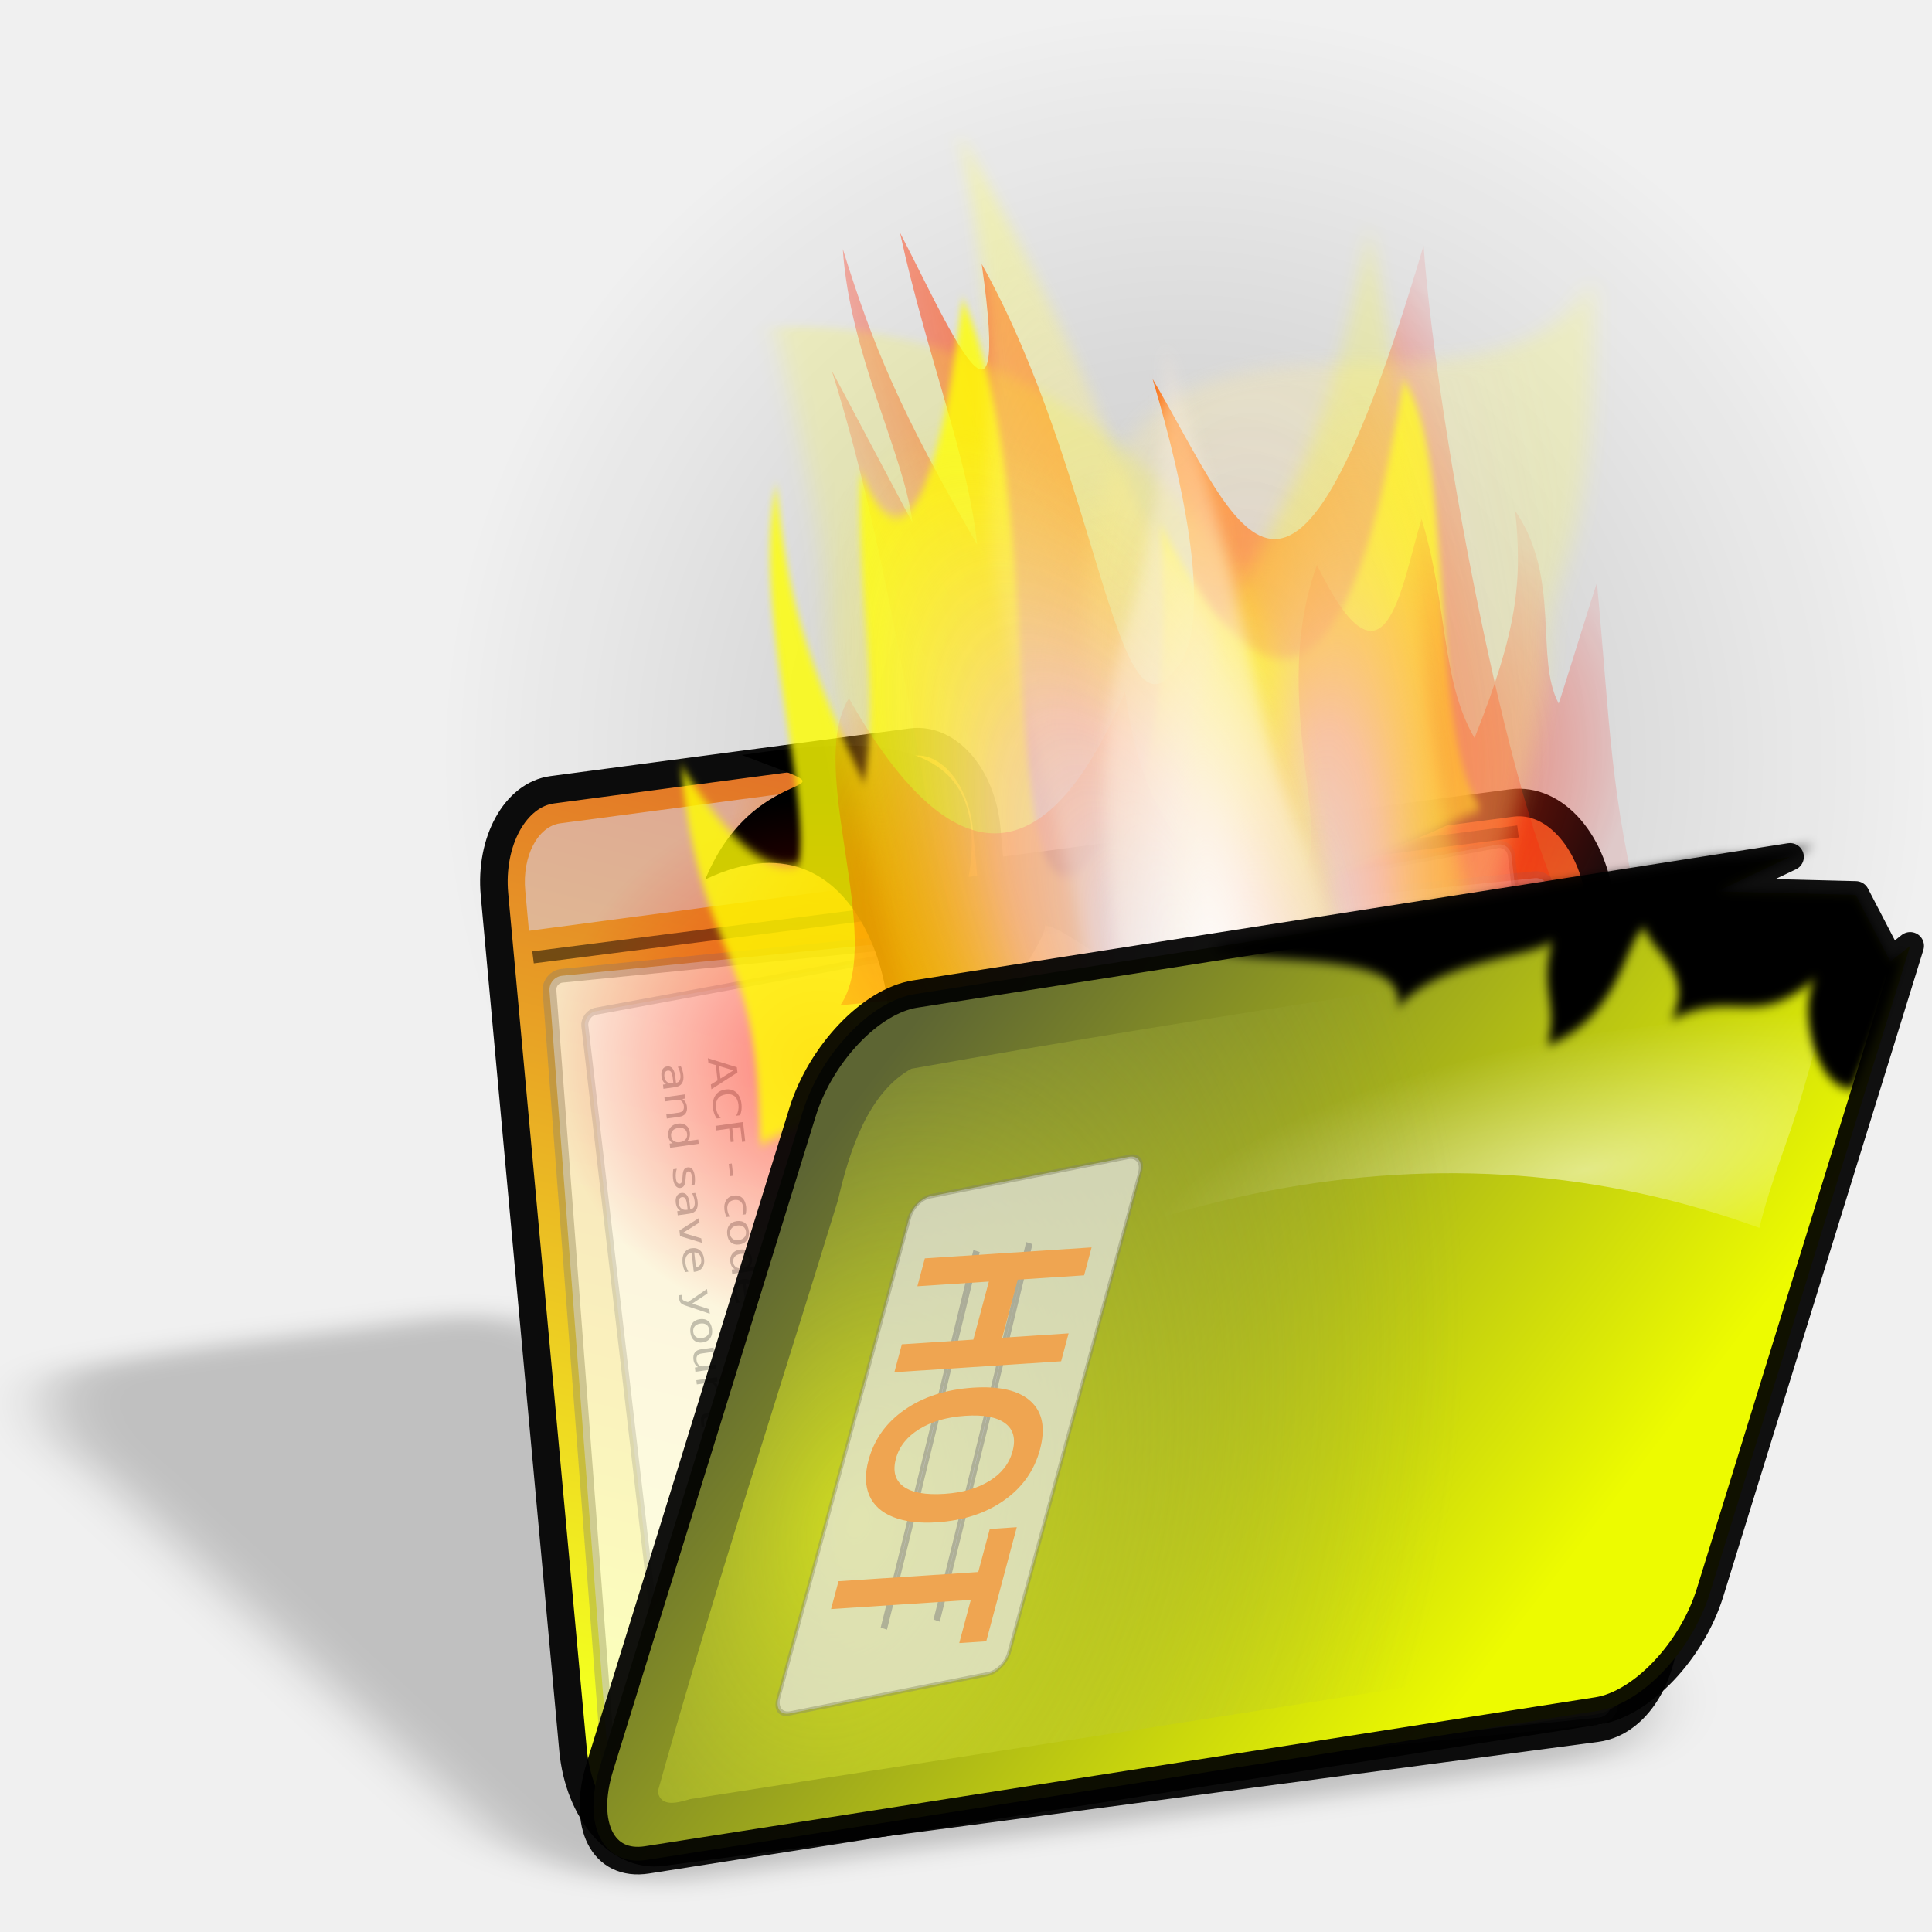
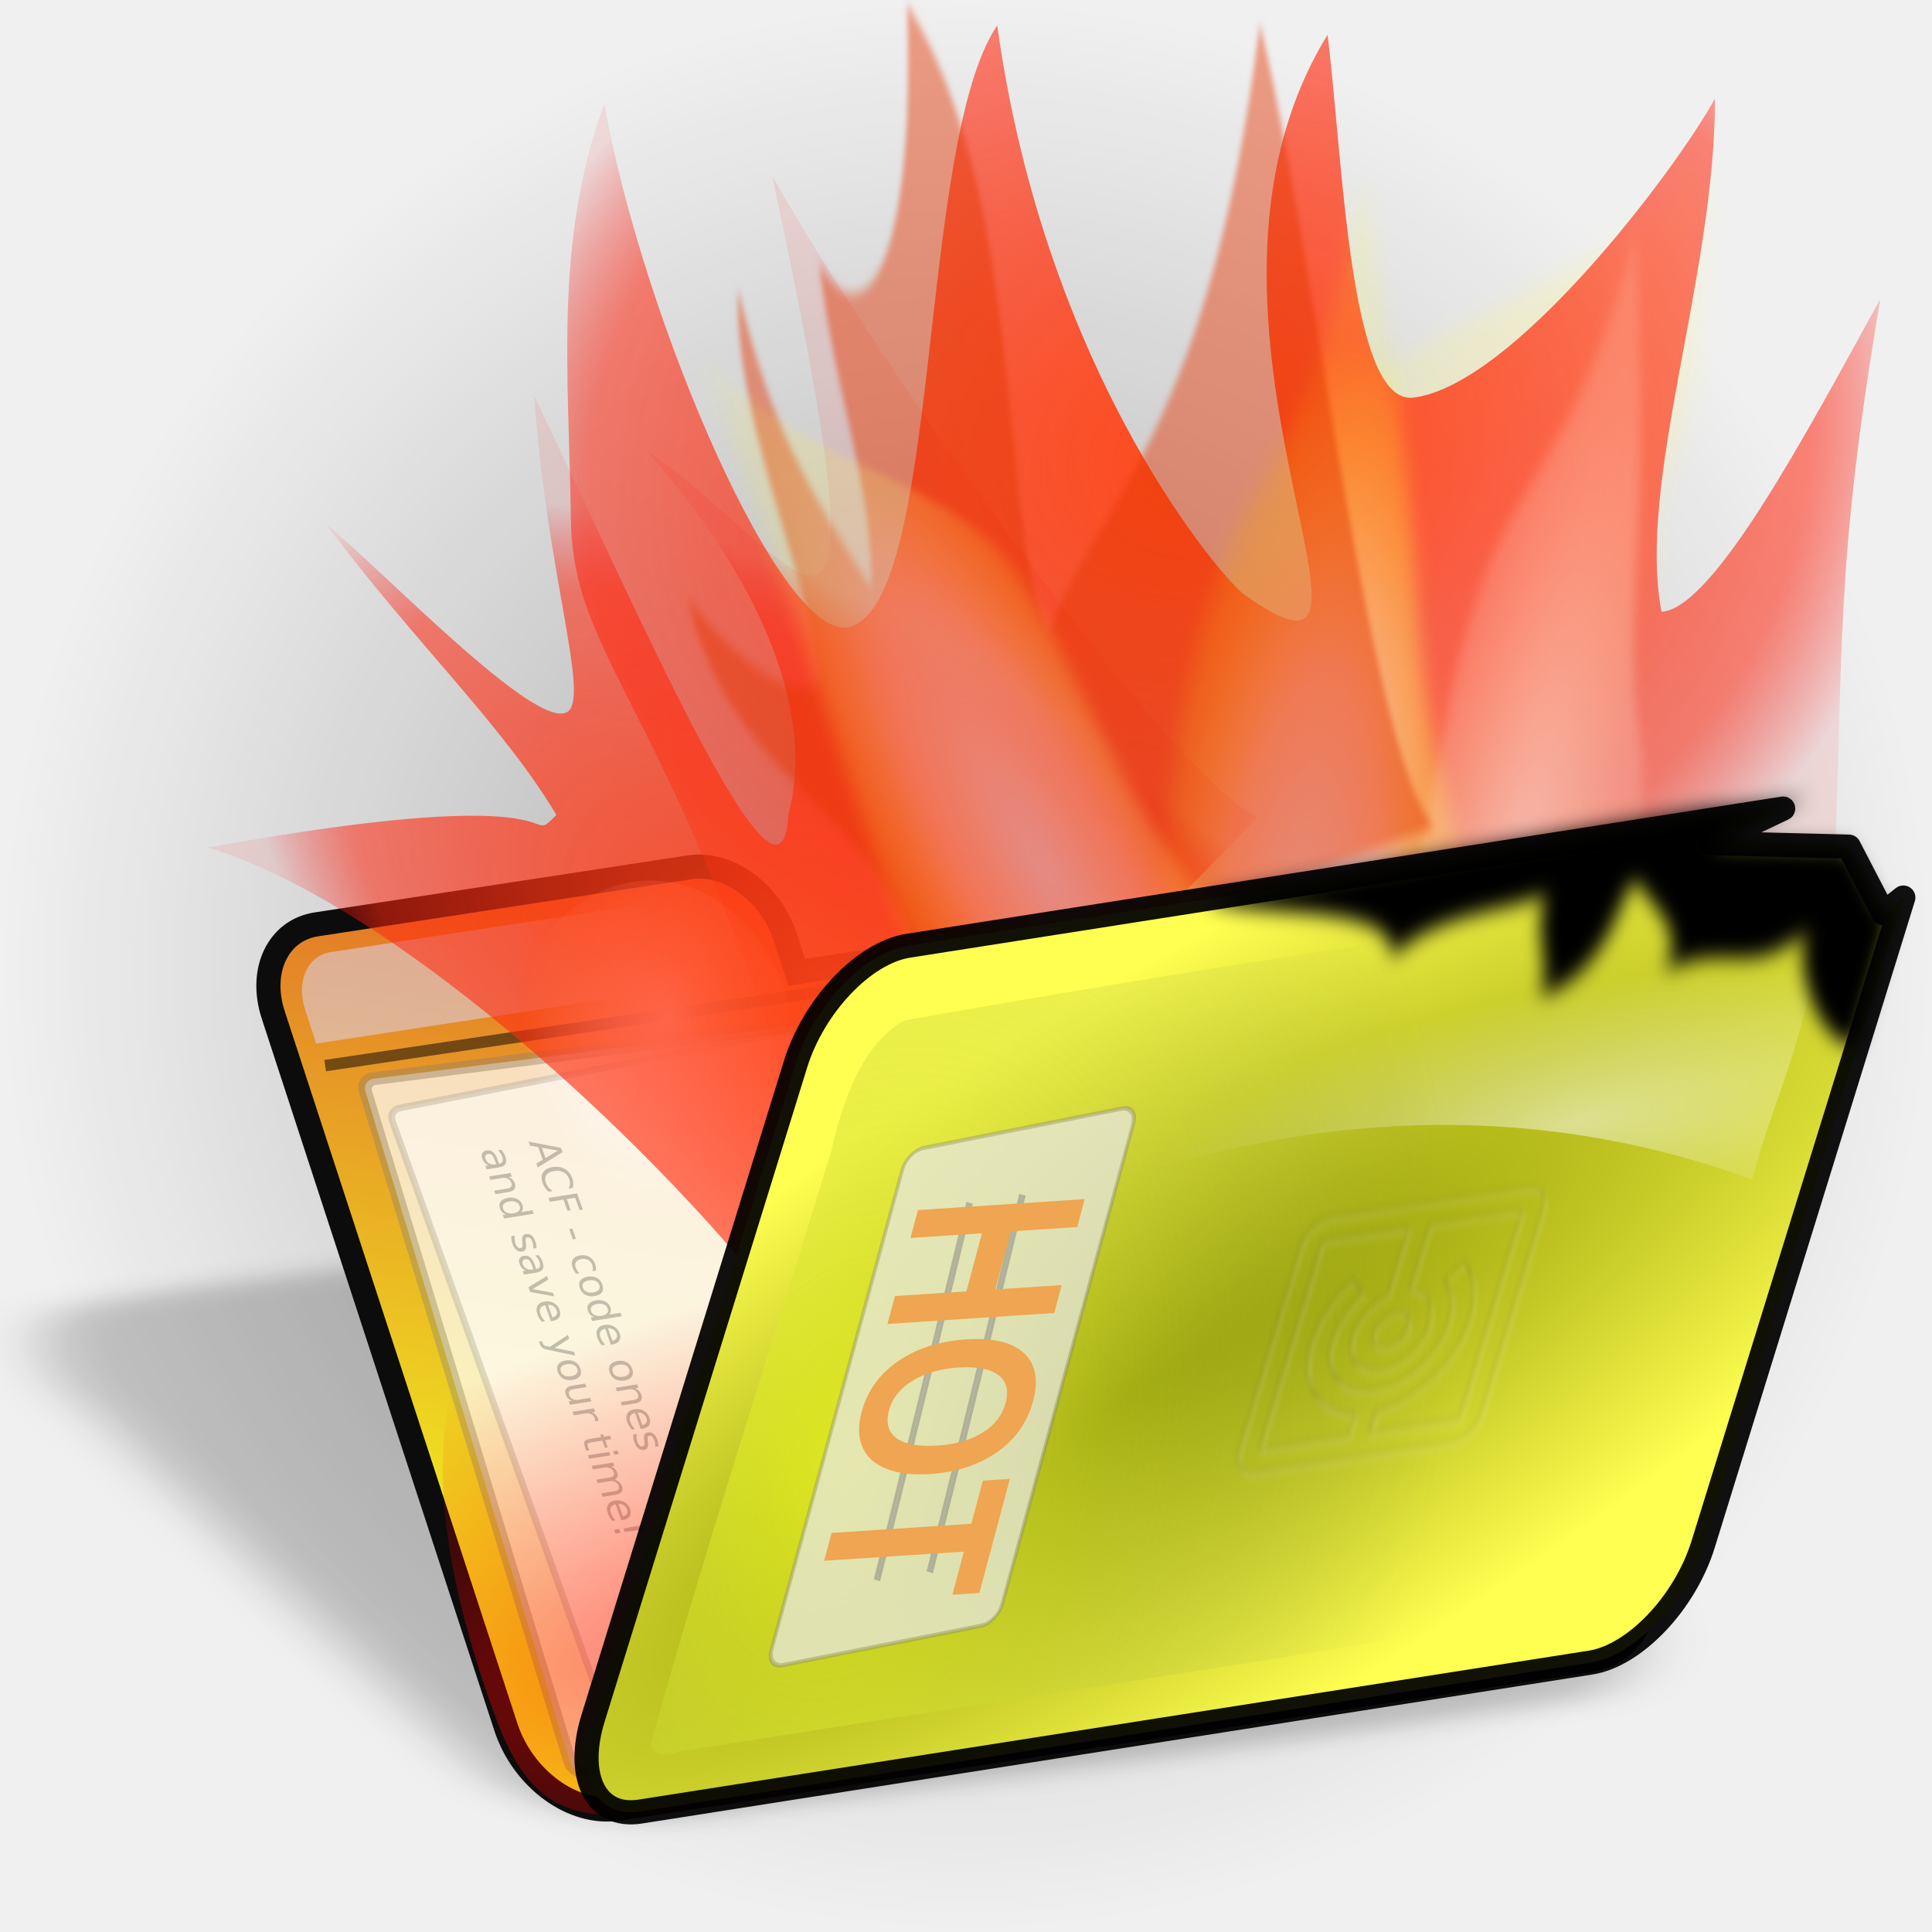
- <svg xmlns="http://www.w3.org/2000/svg" xmlns:xlink="http://www.w3.org/1999/xlink" version="1.1" id="svg2" height="800" width="800">
+ <svg xmlns="http://www.w3.org/2000/svg" xmlns:xlink="http://www.w3.org/1999/xlink" width="800" height="800" id="svg2" version="1.1">
  <defs id="defs4">
+     <linearGradient id="linearGradient4261">
+       <stop style="stop-color:#ffffff;stop-opacity:1;" offset="0" id="stop4263" />
+       <stop style="stop-color:#ffffff;stop-opacity:0;" offset="1" id="stop4265" />
+     </linearGradient>
    <linearGradient id="linearGradient4610">
      <stop style="stop-color:#ff0000;stop-opacity:1;" offset="0" id="stop4612" />
      <stop style="stop-color:#ff0000;stop-opacity:0;" offset="1" id="stop4614" />
    </linearGradient>
    <linearGradient id="linearGradient4564">
      <stop style="stop-color:#000000;stop-opacity:1;" offset="0" id="stop4566" />
      <stop style="stop-color:#000000;stop-opacity:0;" offset="1" id="stop4568" />
    </linearGradient>
    <linearGradient id="linearGradient4483">
      <stop id="stop4485" offset="0" style="stop-color:#ffffff;stop-opacity:1;" />
      <stop id="stop4487" offset="1" style="stop-color:#ffffff;stop-opacity:1" />
    </linearGradient>
    <linearGradient id="linearGradient4419">
      <stop id="stop4421" offset="0" style="stop-color:#f3ff1f;stop-opacity:1;" />
      <stop id="stop4423" offset="1" style="stop-color:#94a151;stop-opacity:0" />
    </linearGradient>
    <linearGradient id="linearGradient4306">
-       <stop style="stop-color:#ff7900;stop-opacity:1;" offset="0" id="stop4308" />
+       <stop style="stop-color:#ff4b1b;stop-opacity:1;" offset="0" id="stop4308" />
+       <stop id="stop3737" offset="0.843" style="stop-color:#ff250d;stop-opacity:0.541;" />
      <stop style="stop-color:#ff0000;stop-opacity:0.088;" offset="1" id="stop4310" />
    </linearGradient>
    <linearGradient id="linearGradient4268">
      <stop id="stop4270" offset="0" style="stop-color:#f3ff1f;stop-opacity:1;" />
      <stop id="stop4272" offset="1" style="stop-color:#dc3e2b;stop-opacity:1;" />
    </linearGradient>
    <linearGradient id="linearGradient4260">
      <stop id="stop4262" offset="0" style="stop-color:#ffffff;stop-opacity:1;" />
      <stop style="stop-color:#fff5e4;stop-opacity:0.395;" offset="0.5" id="stop4264" />
      <stop id="stop4266" offset="1" style="stop-color:#ffd2b7;stop-opacity:0;" />
    </linearGradient>
    <linearGradient id="linearGradient3852">
      <stop id="stop3854" offset="0" style="stop-color:#daddf7;stop-opacity:1;" />
      <stop style="stop-color:#fbdfd2;stop-opacity:0.518;" offset="0.375" id="stop3856" />
-       <stop id="stop3858" offset="1" style="stop-color:#ffff5e;stop-opacity:0.333;" />
+       <stop id="stop3858" offset="1" style="stop-color:#ffff5e;stop-opacity:0.123;" />
    </linearGradient>
    <linearGradient id="linearGradient3794">
      <stop style="stop-color:#daddf7;stop-opacity:1;" offset="0" id="stop3796" />
      <stop id="stop3802" offset="0.5" style="stop-color:#f8cbb6;stop-opacity:0.78;" />
-       <stop style="stop-color:#ffff0d;stop-opacity:0.211" offset="1" id="stop3798" />
+       <stop style="stop-color:#ffff0d;stop-opacity:0.123;" offset="1" id="stop3798" />
    </linearGradient>
    <linearGradient id="linearGradient3764">
      <stop style="stop-color:#ffffff;stop-opacity:1;" offset="0" id="stop3766" />
      <stop style="stop-color:#ffffff;stop-opacity:0.895;" offset="1" id="stop3768" />
    </linearGradient>
    <linearGradient id="linearGradient3725">
      <stop style="stop-color:#ffffff;stop-opacity:0" offset="0" id="stop3727" />
      <stop style="stop-color:#dadaff;stop-opacity:1;" offset="1" id="stop3729" />
    </linearGradient>
    <linearGradient id="linearGradient3698">
-       <stop style="stop-color:#edfb00;stop-opacity:1;" offset="0" id="stop3700" />
-       <stop style="stop-color:#5d6533;stop-opacity:1;" offset="1" id="stop3702" />
+       <stop style="stop-color:#909800;stop-opacity:1;" offset="0" id="stop3700" />
+       <stop style="stop-color:#ffff51;stop-opacity:1;" offset="1" id="stop3702" />
    </linearGradient>
-     <linearGradient xlink:href="#linearGradient4268" id="linearGradient3706" x1="255.728" y1="285.922" x2="353.567" y2="-69.078" gradientUnits="userSpaceOnUse" gradientTransform="matrix(1.034117,-0.1372495,0.1368132,1.489935,-65.12208,232.2043)" />
-     <linearGradient xlink:href="#linearGradient3725" id="linearGradient3731" x1="321.642" y1="49.381" x2="276.062" y2="29" gradientUnits="userSpaceOnUse" gradientTransform="matrix(1.034117,-0.1372495,0.1440688,1.56895,-66.2666,227.8824)" />
+     <linearGradient xlink:href="#linearGradient4268" id="linearGradient3706" x1="255.728" y1="285.922" x2="353.567" y2="-69.078" gradientUnits="userSpaceOnUse" gradientTransform="matrix(1.075114,-0.1643852,0.4053173,1.240813,-176.0063,297.9742)" />
+     <linearGradient xlink:href="#linearGradient3725" id="linearGradient3731" x1="321.642" y1="49.381" x2="276.062" y2="29" gradientUnits="userSpaceOnUse" gradientTransform="matrix(1.075114,-0.1643852,0.4268124,1.306616,-177.9766,294.4107)" />
    <radialGradient xlink:href="#linearGradient3764" id="radialGradient3770" cx="336.405" cy="230.033" fx="336.405" fy="230.033" r="32.286" gradientTransform="matrix(1,0,0,1.663717,0,-142.1336)" gradientUnits="userSpaceOnUse" />
    <filter id="filter3840" color-interpolation-filters="sRGB">
      <feGaussianBlur stdDeviation="4.536" id="feGaussianBlur3842" />
    </filter>
    <filter id="filter3844" color-interpolation-filters="sRGB">
      <feGaussianBlur stdDeviation="4.433" id="feGaussianBlur3846" />
    </filter>
    <filter id="filter3848" color-interpolation-filters="sRGB">
      <feGaussianBlur stdDeviation="4.233" id="feGaussianBlur3850" />
    </filter>
    <linearGradient xlink:href="#linearGradient3698-0" id="linearGradient3704-4" x1="498.317" y1="125.21" x2="459.54" y2="313.781" gradientUnits="userSpaceOnUse" />
    <linearGradient id="linearGradient3698-0">
      <stop style="stop-color:#ffffff;stop-opacity:1;" offset="0" id="stop3700-9" />
      <stop style="stop-color:#ffffff;stop-opacity:0;" offset="1" id="stop3702-4" />
    </linearGradient>
-     <radialGradient xlink:href="#linearGradient3698-0" id="radialGradient3950" cx="587.041" cy="114.388" fx="587.041" fy="114.388" r="210.447" gradientTransform="matrix(0.8502129,-0.1182492,-0.09760234,0.2841227,87.92052,425.5292)" gradientUnits="userSpaceOnUse" />
+     <radialGradient xlink:href="#linearGradient3698-0" id="radialGradient3950" cx="587.041" cy="114.388" fx="587.041" fy="114.388" r="210.447" gradientTransform="matrix(0.8502129,-0.1182492,-0.09760234,0.2841227,85.06338,405.5292)" gradientUnits="userSpaceOnUse" />
    <linearGradient id="linearGradient3852-2">
      <stop id="stop3854-4" offset="0" style="stop-color:#daddf7;stop-opacity:1;" />
      <stop style="stop-color:#f8cbb6;stop-opacity:0.78;" offset="0.375" id="stop3856-5" />
      <stop id="stop3858-5" offset="1" style="stop-color:#ffff0d;stop-opacity:0.404;" />
    </linearGradient>
    <linearGradient id="linearGradient3794-1">
      <stop style="stop-color:#daddf7;stop-opacity:1;" offset="0" id="stop3796-5" />
      <stop id="stop3802-2" offset="0.5" style="stop-color:#f8cbb6;stop-opacity:0.78;" />
      <stop style="stop-color:#ffff0d;stop-opacity:0.211" offset="1" id="stop3798-7" />
    </linearGradient>
    <linearGradient id="linearGradient4097">
      <stop id="stop4099" offset="0" style="stop-color:#daddf7;stop-opacity:1;" />
      <stop style="stop-color:#f8cbb6;stop-opacity:0.78;" offset="0.375" id="stop4101" />
      <stop id="stop4103" offset="1" style="stop-color:#ffff0d;stop-opacity:0.404;" />
    </linearGradient>
    <radialGradient xlink:href="#linearGradient3794-1" id="radialGradient3800-2" cx="134.35" cy="-322.228" fx="134.35" fy="-322.228" r="180.817" gradientTransform="matrix(0.462438,0.1320238,-0.3890196,1.362614,298.4016,481.7275)" gradientUnits="userSpaceOnUse" />
    <linearGradient id="linearGradient4110">
      <stop style="stop-color:#daddf7;stop-opacity:1;" offset="0" id="stop4112" />
      <stop id="stop4114" offset="0.5" style="stop-color:#f8cbb6;stop-opacity:0.78;" />
      <stop style="stop-color:#ffff0d;stop-opacity:0.211" offset="1" id="stop4116" />
    </linearGradient>
-     <radialGradient xlink:href="#linearGradient3852" id="radialGradient4287" gradientUnits="userSpaceOnUse" gradientTransform="matrix(1.027934,0.2487045,-0.5903249,1.782733,50.8383,568.199)" cx="137.05" cy="-272.743" fx="137.05" fy="-272.743" r="180.817" />
-     <radialGradient xlink:href="#linearGradient3794" id="radialGradient4289" gradientUnits="userSpaceOnUse" gradientTransform="matrix(0.650148,-0.07887022,0.1765775,1.455575,326.9969,539.6188)" cx="191.88" cy="-317.842" fx="191.88" fy="-317.842" r="180.817" />
-     <radialGradient xlink:href="#linearGradient3852" id="radialGradient4291" gradientUnits="userSpaceOnUse" gradientTransform="matrix(1.027934,0.2487045,-0.5903249,1.782733,50.8383,568.199)" cx="137.05" cy="-272.743" fx="137.05" fy="-272.743" r="180.817" />
    <radialGradient xlink:href="#linearGradient3794" id="radialGradient4293" gradientUnits="userSpaceOnUse" gradientTransform="matrix(0.462438,0.1320238,-0.3890196,1.362614,284.2595,481.7275)" cx="134.35" cy="-322.228" fx="134.35" fy="-322.228" r="180.817" />
-     <radialGradient xlink:href="#linearGradient4260" id="radialGradient4295" gradientUnits="userSpaceOnUse" gradientTransform="matrix(0.7443518,0.5329815,-0.8659231,2.563268,92.71256,814.7433)" cx="134.35" cy="-322.228" fx="134.35" fy="-322.228" r="180.817" />
-     <radialGradient xlink:href="#linearGradient4306" id="radialGradient4331" gradientUnits="userSpaceOnUse" gradientTransform="matrix(1.162437,-0.3185389,0.110196,0.8380729,-79.14192,301.483)" cx="418.558" cy="92.11" fx="418.558" fy="92.11" r="153.147" />
-     <radialGradient xlink:href="#linearGradient4419" id="radialGradient4411" cx="298.95" cy="675.465" fx="298.95" fy="675.465" r="231.021" gradientTransform="matrix(1.047223,0.06596438,-0.2927663,1.553226,159.0603,-534.9764)" gradientUnits="userSpaceOnUse" />
-     <radialGradient xlink:href="#linearGradient4306" id="radialGradient4479" gradientUnits="userSpaceOnUse" gradientTransform="matrix(-1.062732,-0.2791587,0.6470583,1.75301,794.3668,117.3245)" cx="398.633" cy="56.029" fx="398.633" fy="56.029" r="153.147" />
-     <linearGradient xlink:href="#linearGradient3698" id="linearGradient4492" gradientUnits="userSpaceOnUse" gradientTransform="matrix(1.051504,-0.1648812,-0.05463891,1.491724,-14.41478,240.5122)" x1="502.825" y1="327.458" x2="301.933" y2="91.22" />
+     <radialGradient xlink:href="#linearGradient4306" id="radialGradient4331" gradientUnits="userSpaceOnUse" gradientTransform="matrix(1.95313,0.07577318,-0.2295538,1.659582,-380.1722,-89.54359)" cx="418.558" cy="92.11" fx="418.558" fy="92.11" r="153.147" />
+     <radialGradient xlink:href="#linearGradient4419" id="radialGradient4411" cx="298.95" cy="675.465" fx="298.95" fy="675.465" r="231.021" gradientTransform="matrix(1.047223,0.06596438,-0.2927663,1.553226,156.2031,-554.9764)" gradientUnits="userSpaceOnUse" />
+     <radialGradient xlink:href="#linearGradient4306" id="radialGradient4479" gradientUnits="userSpaceOnUse" gradientTransform="matrix(-1.037369,0.4313877,1.46868,1.479326,537.1189,-98.79491)" cx="466.605" cy="165.459" fx="466.605" fy="165.459" r="153.147" />
    <radialGradient xlink:href="#linearGradient4564" id="radialGradient4574" gradientUnits="userSpaceOnUse" gradientTransform="matrix(1,0,0,0.857868,0,35.51909)" cx="-984.899" cy="249.902" fx="-984.899" fy="249.902" r="199" />
    <filter id="filter4576" color-interpolation-filters="sRGB">
      <feGaussianBlur stdDeviation="1.385" id="feGaussianBlur4578" />
-     </filter>
-     <filter id="filter4584" color-interpolation-filters="sRGB">
-       <feGaussianBlur stdDeviation="1.78" id="feGaussianBlur4586" />
    </filter>
    <filter id="filter4588" color-interpolation-filters="sRGB">
      <feGaussianBlur stdDeviation="8.355" id="feGaussianBlur4590" />
    </filter>
    <radialGradient xlink:href="#linearGradient4610" id="radialGradient4616" cx="-187.888" cy="522.208" fx="-187.888" fy="522.208" r="111.117" gradientTransform="matrix(1,0,0,0.7363636,0,137.673)" gradientUnits="userSpaceOnUse" />
-     <radialGradient xlink:href="#linearGradient4610" id="radialGradient4620" gradientUnits="userSpaceOnUse" gradientTransform="matrix(1,0,0,0.7363636,0,137.673)" cx="-187.888" cy="522.208" fx="-187.888" fy="522.208" r="111.117" />
+     <radialGradient xlink:href="#linearGradient3698" id="radialGradient3710" cx="432.841" cy="450.007" fx="432.841" fy="450.007" r="278.333" gradientTransform="matrix(1.659419,-1.031473,0.2860954,0.4602661,-455.4125,718.4101)" gradientUnits="userSpaceOnUse" />
+     <linearGradient id="linearGradient3164">
+       <stop id="stop3166" offset="0" style="stop-color:#ffffff;stop-opacity:1;" />
+       <stop style="stop-color:#0af27e;stop-opacity:1;" offset="0.756" id="stop3172" />
+       <stop id="stop3168" offset="1" style="stop-color:#0af27e;stop-opacity:1;" />
+     </linearGradient>
+     <linearGradient id="linearGradient3174">
+       <stop id="stop3176" offset="0" style="stop-color:#ffe2c0;stop-opacity:1;" />
+       <stop style="stop-color:#000000;stop-opacity:1;" offset="0.84" id="stop3182" />
+       <stop id="stop3178" offset="1" style="stop-color:#000000;stop-opacity:1;" />
+     </linearGradient>
+     <filter id="filter4224">
+       <feGaussianBlur stdDeviation="2" id="feGaussianBlur4226" />
+     </filter>
+     <radialGradient xlink:href="#linearGradient4610" id="radialGradient4233" gradientUnits="userSpaceOnUse" gradientTransform="matrix(2.102554,-0.1045525,0.1548818,0.8757045,143.5146,42.32492)" cx="-204.212" cy="537.542" fx="-204.212" fy="537.542" r="111.117" />
+     <filter id="filter4255">
+       <feGaussianBlur stdDeviation="3.414" id="feGaussianBlur4257" />
+     </filter>
+     <radialGradient xlink:href="#linearGradient4261" id="radialGradient4267" cx="-448.508" cy="1464.68" fx="-448.508" fy="1464.68" r="77.272" gradientTransform="matrix(1,0,0,0.8169815,0,268.0636)" gradientUnits="userSpaceOnUse" />
+     <radialGradient xlink:href="#linearGradient4261" id="radialGradient3746" gradientUnits="userSpaceOnUse" gradientTransform="matrix(1,0,0,0.8169815,0,268.0636)" cx="-438.536" cy="1445.813" fx="-438.536" fy="1445.813" r="77.272" />
+     <radialGradient xlink:href="#linearGradient4260" id="radialGradient3748" gradientUnits="userSpaceOnUse" gradientTransform="matrix(0.7443518,0.5329815,-0.8659231,2.563268,92.71256,814.7433)" cx="134.35" cy="-322.228" fx="134.35" fy="-322.228" r="180.817" />
+     <radialGradient xlink:href="#linearGradient3852" id="radialGradient3750" gradientUnits="userSpaceOnUse" gradientTransform="matrix(0.3558316,0.3032365,-0.8063512,0.4383624,108.6921,154.7778)" cx="150.534" cy="-343.843" fx="150.534" fy="-343.843" r="180.817" />
+     <radialGradient xlink:href="#linearGradient3794" id="radialGradient3752" gradientUnits="userSpaceOnUse" gradientTransform="matrix(0.6279556,-0.1003267,0.1200544,1.963273,302.0451,716.6414)" cx="177.651" cy="-324.87" fx="177.651" fy="-324.87" r="180.817" />
  </defs>
  <g id="layer4" style="display:inline" transform="translate(80.55254,95.88361)">
-     <path style="opacity:0.2;fill:#000000;fill-opacity:1;stroke:none;display:inline;filter:url(#filter4588)" d="m 288.628,245.033 c -52.608,1.796 -105.487,-2.586 -157.92,2.558 -23.709,7.763 -36.266,35.12 -31.667,58.848 0.588,78.411 -1.504,156.88 1.337,235.25 5.981,27.334 36.513,44.391 63.344,39.312 124.394,-0.719 248.813,1.566 373.188,-1.281 28.587,-5.66 49.892,-30.752 56.519,-58.369 21.939,-56.454 47.828,-111.44 66.762,-168.974 2.232,-24.425 -22.906,-45.51 -46.562,-41.344 -14.507,-0.519 -29.024,0.465 -43.531,-0.062 -11.205,-21.735 -38,-30.807 -61.312,-27.368 -57.697,0.503 -115.397,0.404 -173.094,-0.038 -4.304,-21.559 -24.649,-39.518 -47.062,-38.531 z" id="path4333" transform="matrix(0.9811965,-0.1274937,0.6945354,0.6422282,-350.3213,328.6747)" />
-     <path style="opacity:0.2;fill:url(#radialGradient4574);fill-opacity:1;stroke:none;display:inline" id="path4562" d="m -785.899,249.902 a 199,170.716 0 1 1 -398,0 199,170.716 0 1 1 398,0 z" transform="matrix(1.553014,0,0,1.824484,1939.737,-237.3686)" />
+     <path style="opacity:0.2;fill:#000000;fill-opacity:1;stroke:none;display:inline;filter:url(#filter4588)" d="m 288.628,245.033 c -52.608,1.796 -105.487,-2.586 -157.92,2.558 -23.709,7.763 -36.266,35.12 -31.667,58.848 0.588,78.411 -1.504,156.88 1.337,235.25 5.981,27.334 36.513,44.391 63.344,39.312 124.394,-0.719 248.813,1.566 373.188,-1.281 28.587,-5.66 49.892,-30.752 56.519,-58.369 21.939,-56.454 47.828,-111.44 66.762,-168.974 2.232,-24.425 -22.906,-45.51 -46.562,-41.344 -14.507,-0.519 -29.024,0.465 -43.531,-0.062 -11.205,-21.735 -38,-30.807 -61.312,-27.368 -57.697,0.503 -115.397,0.404 -173.094,-0.038 -4.304,-21.559 -24.649,-39.518 -47.062,-38.531 z" id="path4333" transform="matrix(0.9797826,-0.1274937,0.6935346,0.6422282,-352.7891,303.624)" />
+     <path style="opacity:0.3;fill:url(#radialGradient4574);fill-opacity:1;stroke:none;display:inline" id="path4562" d="m -785.899,249.902 c 0,94.284 -89.095,170.716 -199,170.716 -109.905,0 -199,-76.432 -199,-170.716 0,-94.284 89.095,-170.716 199,-170.716 109.905,0 199,76.432 199,170.716 z" transform="matrix(2.01005,0,0,2.343076,2299.143,-281.4233)" />
  </g>
  <g id="layer1" style="display:inline" transform="translate(80.55254,95.88361)">
-     <path style="fill:url(#linearGradient3706);fill-opacity:1;stroke:#0c0c0c;stroke-width:11.417;stroke-miterlimit:4;stroke-opacity:1;stroke-dasharray:none" d="m 148.115,231.143 c -15.272,2.027 -25.939,21.37 -23.919,43.375 l 5.93,64.579 5.344,58.201 21.236,231.266 c 2.382,25.942 18.773,44.919 36.779,42.529 l 387.051,-51.37 c 18.005,-2.39 30.591,-25.213 28.209,-51.155 L 582.165,279.102 c -2.382,-25.942 -18.801,-44.868 -36.807,-42.478 l -215.678,28.625 -1.633,-17.786 c -2.021,-22.004 -15.94,-38.084 -31.213,-36.058 L 148.115,231.143 z" id="rect2916" />
-     <rect style="opacity:0.7;fill:#ffffff;fill-opacity:1;stroke:#797979;stroke-width:5.709;stroke-miterlimit:4;stroke-opacity:0.464;stroke-dasharray:none" id="rect3708" width="416.1" height="348.576" x="122.708" y="321.889" ry="5.69" transform="matrix(0.9950118,-0.09975726,0.07595194,0.9971115,0,0)" />
-     <rect ry="5.341" y="348.428" x="122.735" height="327.217" width="390.131" id="rect3710" style="opacity:0.5;fill:#ffffff;fill-opacity:1;stroke:#797979;stroke-width:2.929;stroke-miterlimit:4;stroke-opacity:0.464;stroke-dasharray:none" transform="matrix(0.9833555,-0.1816919,0.11574,0.9932795,0,0)" />
-     <text xml:space="preserve" style="font-size:17.481px;font-style:normal;font-weight:normal;opacity:0.228;fill:#000000;fill-opacity:1;stroke:none;font-family:Bitstream Vera Sans" x="332.432" y="-191.67" id="text3712" transform="matrix(0.1243892,1.101996,-0.8931925,0.1262615,0,0)">
-       <tspan id="tspan3714" x="332.432" y="-191.67">ACF - code ones!</tspan>
-       <tspan x="332.432" y="-169.818" id="tspan3716">and save your time!</tspan>
+     <path style="fill:url(#linearGradient3706);fill-opacity:1;stroke:#0c0c0c;stroke-width:10;stroke-miterlimit:4;stroke-opacity:1;stroke-dasharray:none" d="m 50.436,286.883 c -15.878,2.428 -23.84,19.132 -17.854,37.457 l 17.568,53.781 15.833,48.469 62.913,192.597 c 7.057,21.604 27.788,36.707 46.507,33.845 l 402.395,-61.526 c 18.719,-2.862 28.114,-22.572 21.057,-44.176 L 520.109,306.265 c -7.057,-21.604 -27.809,-36.664 -46.528,-33.801 l -224.228,34.285 -4.838,-14.812 c -5.986,-18.325 -23.585,-31.121 -39.463,-28.694 L 50.436,286.883 z" id="rect2916" />
+     <rect style="opacity:0.7;fill:#ffffff;fill-opacity:1;stroke:#797979;stroke-width:5.389;stroke-miterlimit:4;stroke-opacity:0.464;stroke-dasharray:none" id="rect3708" width="430.35" height="300.26" x="-36.674" y="362.558" ry="4.901" transform="matrix(0.99207,-0.1256863,0.2916487,0.9565255,0,0)" />
+     <rect ry="4.687" y="376.733" x="-47.778" height="287.151" width="402.926" id="rect3710" style="opacity:0.5;fill:#ffffff;fill-opacity:1;stroke:#797979;stroke-width:2.789;stroke-miterlimit:4;stroke-opacity:0.464;stroke-dasharray:none" transform="matrix(0.9812305,-0.1928385,0.3376218,0.9412819,0,0)" />
+     <text xml:space="preserve" style="font-size:16.567px;font-style:normal;font-weight:normal;opacity:0.228;fill:#000000;fill-opacity:1;stroke:none;font-family:Bitstream Vera Sans" x="390.262" y="-4.777" id="text3712" transform="matrix(0.3423481,0.9672269,-0.9784422,0.1566372,0,0)">
+       <tspan id="tspan3714" x="390.262" y="-4.777">ACF - code ones</tspan>
+       <tspan x="390.262" y="15.931" id="tspan3716">and save your time!</tspan>
    </text>
-     <path style="opacity:0.5;fill:url(#linearGradient3731);fill-opacity:1;stroke:none" d="m 151.457,245.04 c -9.347,1.241 -15.821,13.651 -14.519,27.832 l 1.531,16.67 177.61,-23.573 -1.531,-16.67 c -1.302,-14.181 -9.872,-24.595 -19.219,-23.355 l -143.872,19.095 z" id="rect3718" />
-     <path d="m 527.348,240.225 c -45.39,4.957 -163.773,20.31 -206.806,27.022 10.172,-60.138 -40.825,-58.319 -93.93,-50.505 54.331,20.854 7.01,-1.935 -15.132,51.536 70.516,-33.617 82.093,68.26 72.92,61.517 27.745,14.911 32.811,-6.523 60.259,-0.646 -12.37,-16.476 7.322,-33.004 7.528,-41.828 12.63,1.299 51.32,42.847 37.557,-6.494 7.839,5.241 45.299,-7.187 64.402,8.366 -8.312,-23.838 59.679,-35.754 73.201,-48.969 z" id="path4450" style="fill:#000000;fill-opacity:1;stroke:none;display:inline" />
-     <path style="display:inline;fill:#000000;stroke:#000000;stroke-width:5;stroke-linecap:butt;stroke-linejoin:miter;stroke-opacity:1;stroke-miterlimit:4;stroke-dasharray:none;opacity:0.5" d="M 220.714,396.429 628.571,344.286" id="path4604" transform="translate(-80.55254,-95.88361)" />
-     <path style="opacity:0.5;fill:url(#radialGradient4620);fill-opacity:1;stroke:none;display:inline" id="path4608" d="m -76.772,522.208 a 111.117,81.822 0 1 1 -222.234,0 111.117,81.822 0 1 1 222.234,0 z" transform="matrix(1,0,0,1.333333,446.7471,-351.7753)" />
+     <path style="opacity:0.5;fill:url(#linearGradient3731);fill-opacity:1;stroke:none" d="m 56.412,298.357 c -9.717,1.486 -14.433,12.186 -10.575,23.996 l 4.535,13.883 184.651,-28.233 -4.535,-13.883 c -3.858,-11.81 -14.783,-20.118 -24.5,-18.633 L 56.412,298.357 z" id="rect3718" />
+     <path style="opacity:0.5;fill:#000000;stroke:#000000;stroke-width:4.738;stroke-linecap:butt;stroke-linejoin:miter;stroke-miterlimit:4;stroke-opacity:1;stroke-dasharray:none;display:inline" d="M 54.091,345.366 478.464,282.197" id="path4604" />
+     <path transform="matrix(1.320531,-0.4492715,0.5383701,1.215207,189.1664,-161.0884)" style="opacity:0.5;fill:url(#radialGradient4233);fill-opacity:1;stroke:none;display:inline" d="m -76.772,522.208 c 0,45.189 -51.557,85.479 -110.605,72.607 -64.308,-14.018 -84.3,-11.343 -81.33,-56.703 5.593,-85.442 34.861,-135.525 96.229,-135.525 61.368,0 95.706,74.432 95.706,119.621 z" id="path4608" />
+     <path style="fill:url(#radialGradient3746);fill-opacity:1;stroke:none;display:inline" id="path4259" d="m -371.736,1464.68 a 76.772,62.629 0 1 1 -153.543,0 76.772,62.629 0 1 1 153.543,0 z" transform="matrix(0.7851855,0,0,1.183429,540.9907,-1390.229)" />
  </g>
  <g id="layer3" style="display:inline" transform="translate(80.55254,95.88361)">
-     <path id="path4477" d="M 571.454,286.773 C 547.196,254.735 514.465,82.368 508.915,5.838 453.235,193.826 433.434,123.201 396.721,61.038 427.176,163.76 408.293,178.617 405.819,181.673 381.509,214.421 374.521,100.455 325.953,13.414 338.4,100.83 310.755,36.107 292.089,0.429 303.375,52.021 320.291,93.212 324.056,129.604 292.378,74.876 281.124,48.031 268.435,7.223 271.295,50.87 293.726,91.931 297.306,120.53 296.903,120.069 264.297,58.154 263.894,57.692 289.136,137.648 300.093,232.438 319.443,312.096" style="fill:url(#radialGradient4479);fill-opacity:1;stroke:none;display:inline" />
-     <path transform="matrix(-1.091797,0.1944088,0.1064484,1.367424,825.5511,37.04866)" id="path4425" d="M 278.571,108.076 C 297.215,84.351 277.261,0.711 295.391,-24.22 c 35.388,118.497 72.177,76.89 95.22,29.947 0.232,80.225 29.796,93.873 34.089,96.556 43.213,28.562 4.542,-108.221 33.209,-174.201 17.278,69.454 33.09,73.331 43.265,46.177 5.201,40.645 -1.476,64.143 7.514,93.181 19.472,-41.385 23.589,-62.062 24.245,-93.88 12.882,34.973 -3.772,91.792 2.505,114.558 19.406,3.232 41.093,-35.497 41.429,-35.834 -1.767,62.309 -24.265,55.047 -18.674,117.634" style="opacity:0.8;fill:#ffff00;fill-opacity:1;stroke:none;display:inline;filter:url(#filter4576)" />
-     <path style="fill:url(#radialGradient4331);fill-opacity:1;stroke:none;display:inline" d="m 267.435,320.385 c 18.801,-27.767 -14.512,-98.362 3.548,-127.074 55.471,97.748 93.202,47.75 114.309,-2.78 9.975,73.735 45.992,76.874 51.307,77.975 53.688,12.513 2.831,-60.632 28.173,-130.467 28.487,58.395 34.757,9.203 43.301,-19.02 10.963,35.738 7.979,66.825 21.942,90.678 17.628,-44.278 19.913,-64.612 16.827,-94.096 19.205,28.072 7.963,60.861 18.014,79.807 0.351,-0.417 15.493,-49.465 15.844,-49.882 5.483,57.889 5.189,86.884 19.26,142.685" id="path4297" />
-     <g id="g4279" transform="matrix(0.7648417,-0.1148969,0.08860908,1.092227,89.62253,332.893)">
-       <path transform="matrix(0.5465783,-0.3830713,0.365029,0.7651854,183.548,63.06658)" style="fill:url(#radialGradient4291);fill-opacity:1;stroke:none;display:inline;filter:url(#filter3840)" d="m 163.645,222.017 c 94.954,-94.954 121.218,-121.218 147.482,-240.416 33.213,-150.736 80.812,-101.015 135.36,-242.437 24.244,163.645 0,169.706 20.203,240.416 20.203,70.711 -48.487,173.746 58.589,244.457" id="path3860" />
-       <path id="path3836" d="M 163.645,222.017 C 258.599,127.062 284.863,100.798 311.127,-18.4 344.34,-169.136 529.951,-4.142 605.181,-48.168 578.488,41.403 556.461,31.408 546.54,57.193 522.381,119.98 418.203,153.326 525.279,224.037" style="opacity:0.744;fill:url(#radialGradient4287);fill-opacity:1;stroke:none;display:inline;filter:url(#filter3840)" transform="matrix(0.9930126,-0.2706681,0.1743068,1.120285,72.55092,0.8245051)" />
-       <path id="path3784" d="M 264.66,234.139 C 359.614,139.184 385.878,112.92 412.142,-6.278 445.355,-157.014 492.954,-107.293 547.503,-248.714 c 24.244,163.645 0,169.706 20.203,240.416 C 587.909,62.413 519.218,165.448 626.295,236.159" style="fill:url(#radialGradient4293);fill-opacity:1;stroke:none;display:inline;filter:url(#filter3848)" />
-       <path transform="matrix(0.9098861,-0.4148582,0.4148582,0.9098861,24.53187,141.2448)" style="opacity:0.89;fill:url(#radialGradient4289);fill-opacity:1;stroke:none;display:inline;filter:url(#filter3844)" d="m 163.645,222.017 c 94.954,-94.954 88.32,-156.202 114.584,-275.4 33.213,-150.736 33.285,-64.955 64.936,-214.596 98.105,55.216 147.011,134.597 167.214,205.307 20.203,70.711 -92.176,215.998 14.9,286.708" id="path3832" />
-       <path transform="matrix(0.6761359,-0.09913615,0.1580125,0.8027538,102.4089,37.70136)" style="fill:url(#radialGradient4295);fill-opacity:1;stroke:none;display:inline;filter:url(#filter3848)" d="M 264.66,234.139 C 359.614,139.184 385.878,112.92 412.142,-6.278 445.355,-157.014 492.954,-107.293 547.503,-248.714 c 24.244,163.645 0,169.706 20.203,240.416 C 587.909,62.413 519.218,165.448 626.295,236.159" id="path4256" />
-     </g>
+     <path transform="matrix(0.8683365,-0.4360916,0.2745858,1.281031,112.9229,291.7179)" style="fill:url(#radialGradient3750);fill-opacity:1;stroke:none;display:inline;filter:url(#filter3840)" d="M 163.645,222.017 C 258.599,127.062 301.195,184.42 327.459,65.222 360.672,-85.514 529.951,-4.142 605.181,-48.168 578.488,41.403 556.461,31.408 546.54,57.193 522.381,119.98 418.203,153.326 525.279,224.037" id="path3836" />
+     <path style="fill:url(#radialGradient4331);fill-opacity:1;stroke:none;display:inline" d="M 257.666,393.908 C 200.992,197.373 156.666,180.364 155.826,119.107 154.99,58.221 148.819,3.779 169.663,-52.85 185.989,38.044 243.61,170.831 271.059,163.75 309.614,153.803 299.179,-36.424 332.379,-85.362 352.616,60.815 426.919,145.063 434.627,150.276 511.829,205.587 396.544,36.55 469.161,-81.486 475.517,-31.466 478.028,72.038 504.68,68.765 546.148,63.672 613.354,-25.49 629.618,-55.136 629.535,19.308 597.206,103.863 607.446,157.448 629.039,156.12 667.698,83.052 698.05,27.917 678.897,141.303 683.164,169.167 678.312,283.616" id="path4297" />
+     <path style="fill:url(#radialGradient4293);fill-opacity:1;stroke:none;display:inline;filter:url(#filter3848)" d="M 264.66,234.139 C 359.614,139.184 385.878,112.92 412.142,-6.278 445.355,-157.014 492.954,-107.293 547.503,-248.714 c 24.244,163.645 0,169.706 20.203,240.416 C 587.909,62.413 519.218,165.448 626.295,236.159" id="path3784" transform="matrix(0.7648417,-0.1148969,0.08860908,1.092227,86.76539,312.893)" />
+     <path id="path4477" d="M 440.088,242.586 C 402.837,224.19 284.291,57.264 239.178,-23.093 291.963,222.467 251.448,134.187 187.841,91.297 c 79.814,91.87 58.453,145.667 57.997,150.748 -3.037,52.931 -62.162,-84.416 -105.162,-173.911 5.082,72.827 22.811,123.787 13.99,130.573 -12.522,9.633 -79.646,-61.641 -99.883,-77.064 36.73,48.929 72.673,82.499 95.069,119.928 C 134.774,256.423 166.561,225.953 5.557,255.052 79.292,277.34 184.163,371.385 242.485,445.593" style="fill:url(#radialGradient4479);fill-opacity:1;stroke:none;display:inline" />
+     <path id="path4256" d="M 264.66,234.139 C 359.614,139.184 385.878,112.92 412.142,-6.278 445.355,-157.014 492.954,-107.293 547.503,-248.714 c 24.244,163.645 0,169.706 20.203,240.416 C 587.909,62.413 519.218,165.448 626.295,236.159" style="opacity:0.5;fill:url(#radialGradient3748);fill-opacity:1;stroke:none;display:inline;filter:url(#filter3848)" transform="matrix(0.5392206,-0.04739719,-0.03786287,0.8790211,292.2264,244.5893)" />
+     <path transform="matrix(-1.048572,0.3753656,0.3175775,1.414215,792.2657,-138.6992)" id="path4425" d="m 322.24,187.058 c 18.643,-23.726 -3.836,-174.216 -1.787,-234.804 52.002,105.407 95.312,111.707 126.945,144.003 10.78,-33.54 -28.298,-117.687 0.369,-183.667 17.278,69.454 43.231,88.822 53.407,61.668 5.201,40.645 -1.476,64.143 7.514,93.181 19.472,-41.385 23.589,-62.062 24.245,-93.88 12.882,34.973 -3.772,91.792 2.505,114.558 19.406,3.232 41.093,-35.497 41.429,-35.834 -1.767,62.309 -60.331,74.211 -54.74,136.798" style="opacity:0.829;fill:#e43500;fill-opacity:0.548;stroke:none;display:inline;filter:url(#filter4576)" />
+     <path id="path3832" d="m 163.645,222.017 c 94.954,-94.954 88.32,-156.202 114.584,-275.4 33.213,-150.736 19.81,-100.075 51.462,-249.716 36.226,100.279 104.088,145.643 124.291,216.354 20.203,70.711 -35.778,240.071 71.298,310.782" style="fill:url(#radialGradient3752);fill-opacity:1;stroke:none;display:inline;filter:url(#filter3844);opacity:0.5" transform="matrix(0.4160818,-0.4432597,0.334145,0.6337672,175.2486,391.0344)" />
  </g>
  <g id="layer2" style="display:inline" transform="translate(80.55254,95.88361)">
-     <path style="fill:url(#linearGradient4492);fill-opacity:1;stroke:#000000;stroke-width:11.417;stroke-linejoin:round;stroke-miterlimit:4;stroke-opacity:0.93;stroke-dasharray:none" d="m 660.674,258.925 -362.316,56.801 c -18.308,2.871 -39.113,24.74 -46.628,49.016 L 167.878,635.602 c -7.515,24.276 1.182,41.52 19.491,38.65 l 393.553,-61.691 c 18.308,-2.871 39.113,-24.74 46.628,-49.016 l 82.876,-267.77 -8.232,6.494 -14.317,-27.579 -57.333,-1.447 30.131,-14.318 z" id="path2923" />
-     <path style="opacity:0.5;fill:url(#radialGradient3950);fill-opacity:1;stroke:none;display:inline" d="m 667.312,319.846 c -129.216,19.266 -257.525,31.396 -387.017,53.024 -17.442,7.439 -32.923,47.029 -41.802,82.291 -4.201,14.293 -8.781,28.242 -13.224,42.32 148.398,-106.859 294.272,-131.87 422.704,-84.922 4.735,-19.75 12.635,-37.512 18.12,-56.901 2.967,-10.608 7.428,-24.024 7.737,-34.341 -1.636,-2.492 -4.229,-1.832 -6.518,-1.471 z" id="path2923-8" />
-     <path style="opacity:0.679;fill:url(#radialGradient4411);fill-opacity:1;stroke:none" d="m 681.458,285.198 c -128.195,20.549 -256.478,38.547 -384.645,61.464 -17.892,9.859 -25.692,34.102 -30.344,54.289 -25.062,81.657 -51.755,162.982 -74.652,245.019 1.258,6.917 8.721,4.459 13.354,3.126 125.023,-19.719 250.043,-38.143 375.1,-59.539 17.095,-7.059 26.205,-29.188 30.633,-47.986 24.78,-83.386 52.608,-166.104 76.031,-249.749 0.723,-4.255 -1.147,-8.748 -5.477,-6.625 z" id="path4375" />
-     <g id="g4592" transform="matrix(1.352662,-0.07949985,0.06416709,1.578032,-133.0808,-323.9151)">
+     <path style="fill:url(#radialGradient3710);fill-opacity:1;stroke:#000000;stroke-width:10;stroke-linejoin:round;stroke-miterlimit:4;stroke-opacity:0.93;stroke-dasharray:none" d="m 657.817,238.925 -362.316,56.801 c -18.308,2.871 -39.113,24.74 -46.628,49.016 L 165.021,615.602 c -7.515,24.276 1.182,41.52 19.491,38.65 l 393.553,-61.691 c 18.308,-2.871 39.113,-24.74 46.628,-49.016 l 82.876,-267.77 -8.232,6.494 -14.317,-27.579 -57.333,-1.447 30.131,-14.318 z" id="path2923" />
+     <path style="opacity:0.5;fill:url(#radialGradient3950);fill-opacity:1;stroke:none;display:inline" d="m 664.455,299.846 c -129.216,19.266 -257.525,31.396 -387.017,53.024 -17.442,7.439 -32.923,47.029 -41.802,82.291 -4.201,14.293 -8.781,28.242 -13.224,42.32 148.398,-106.859 294.272,-131.87 422.704,-84.922 4.735,-19.75 12.635,-37.512 18.12,-56.901 2.967,-10.608 7.428,-24.024 7.737,-34.341 -1.636,-2.492 -4.229,-1.832 -6.518,-1.471 z" id="path2923-8" />
+     <path style="opacity:0.679;fill:url(#radialGradient4411);fill-opacity:1;stroke:none" d="m 678.601,265.198 c -128.195,20.549 -256.478,38.547 -384.645,61.464 -17.892,9.859 -25.692,34.102 -30.344,54.289 -25.062,81.657 -51.755,162.982 -74.652,245.019 1.258,6.917 8.721,4.459 13.354,3.126 125.023,-19.719 250.043,-38.143 375.1,-59.539 17.095,-7.059 26.205,-29.188 30.633,-47.986 24.78,-83.386 52.608,-166.104 76.031,-249.749 0.723,-4.255 -1.147,-8.748 -5.477,-6.625 z" id="path4375" />
+     <g id="g4592" transform="matrix(1.352662,-0.07949985,0.06416709,1.578032,-135.938,-343.9151)">
      <rect transform="matrix(0.9929965,-0.1181442,-0.3482114,0.937416,0,0)" ry="5.076" y="568.559" x="497.689" height="142.118" width="71.569" id="rect3733" style="opacity:0.72;fill:#e8e8e8;fill-opacity:1;stroke:#797979;stroke-width:1.226;stroke-opacity:0.464" />
      <path id="path3735" d="m 314.594,488.634 c 0,0 -21.991,65.735 -33.003,97.397" style="fill:#ffffff;fill-opacity:1;stroke:#797979;stroke-width:2;stroke-linecap:butt;stroke-linejoin:miter;stroke-miterlimit:4;stroke-opacity:0.464;stroke-dasharray:none" />
      <path id="path3735-7" d="m 330.818,487.364 c 0,0 -21.991,65.735 -33.003,97.397" style="fill:#ffffff;fill-opacity:1;stroke:#797979;stroke-width:2;stroke-linecap:butt;stroke-linejoin:miter;stroke-miterlimit:4;stroke-opacity:0.464;stroke-dasharray:none" />
    </g>
-     <path style="fill:#000000;fill-opacity:1;stroke:none;display:inline;filter:url(#filter4584)" d="m 640.719,344.281 c -12.325,1.937 -25.659,3.951 -38.031,3.938 -42.114,5.37 -157.783,22.565 -202.062,29.875 13.976,6.924 80.612,-0.527 74.156,20 17.458,-16.754 54.572,-16.353 61.812,-22.344 -5.603,17.105 2.683,20.484 -2.186,34.73 29.945,-9.583 31.012,-36.224 38.967,-38.917 0.789,6.792 20.971,14.778 10.094,30.594 26.184,-11.302 32.507,4.068 58.375,-14.312 -8.431,7.483 -1.456,37.647 14.281,37.031 5.846,-10.749 14.56,-28.802 19.938,-45.5 l -5.188,3.375 -13.75,-22.031 -55.062,-1.156 38.656,-15.281 z" id="path4435" transform="matrix(1.041233,0,0,1.251809,3.655889,-176.8609)" />
-     <text xml:space="preserve" style="font-size:88.931px;font-style:normal;font-variant:normal;font-weight:bold;font-stretch:normal;text-align:start;line-height:125%;writing-mode:lr-tb;text-anchor:start;fill:#efa551;fill-opacity:1;stroke:none;font-family:Arial;-inkscape-font-specification:Arial Bold" x="496.248" y="-375.343" id="text4597" transform="matrix(-0.2412334,0.9020253,-1.12844,0.07412659,0,0)">
-       <tspan id="tspan4599" x="496.248" y="-375.343">HOT</tspan>
+     <path style="fill:#000000;fill-opacity:1;stroke:none;display:inline;filter:url(#filter4255)" d="m 640.719,344.281 c -12.325,1.937 -25.659,3.951 -38.031,3.938 -42.114,5.37 -157.783,22.565 -202.062,29.875 13.976,6.924 80.612,-0.527 74.156,20 17.458,-16.754 54.572,-16.353 61.812,-22.344 -5.603,17.105 2.683,20.484 -2.186,34.73 29.945,-9.583 31.012,-36.224 38.967,-38.917 0.789,6.792 20.971,14.778 10.094,30.594 26.184,-11.302 32.507,4.068 58.375,-14.312 -8.431,7.483 2.425,39.261 18.162,38.645 l 16.057,-47.114 -5.188,3.375 -13.75,-22.031 -55.062,-1.156 38.656,-15.281 z" id="path4435" transform="matrix(1.041233,0,0,1.251809,0.7987464,-196.8609)" />
+     <text xml:space="preserve" style="font-size:88.931px;font-style:normal;font-variant:normal;font-weight:bold;font-stretch:normal;text-align:start;line-height:125%;writing-mode:lr-tb;text-anchor:start;fill:#efa551;fill-opacity:1;stroke:none;font-family:Arial;-inkscape-font-specification:Arial Bold" x="473.467" y="-367.941" id="text4597" transform="matrix(-0.2412334,0.9020253,-1.12844,0.07412659,0,0)">
+       <tspan id="tspan4599" x="473.467" y="-367.941">HOT</tspan>
    </text>
+     <g id="g4207" transform="matrix(0.4898622,0.01651448,-0.0871308,0.7207529,294.6873,125.0365)" style="opacity:0.3;filter:url(#filter4224)">
+       <g id="g4202">
+         <g id="g4196" transform="matrix(-0.1755401,0.6642637,-0.8732057,0.113068,1022.18,158.139)" style="fill:none;stroke:#ffffff;stroke-opacity:1;display:inline">
+           <g id="g4198" clip-path="url(#clp1)" transform="translate(87.4955,149.5529)" style="fill:none;stroke:#ffffff;stroke-opacity:1">
+             <path id="path4200" d="m 169,274.743 c 0,0 -5.084,-0.161 -10.469,2.531 -5.385,2.693 -11.531,10.135 -11.531,19.469 l 0,184.938 c 0,0 -0.13,5.084 2.562,10.469 2.693,5.385 10.104,11.531 19.438,11.531 l 177.531,0 c 0,0 5.084,0.13 10.469,-2.562 5.385,-2.693 11.531,-10.104 11.531,-19.438 l 0,-184.938 c 0,0 0.13,-5.084 -2.562,-10.469 -2.693,-5.385 -10.104,-11.531 -19.438,-11.531 l -177.531,0 z m 0,20 177.531,0 c 2.667,0 1.255,-0.146 1.562,0.469 0.307,0.615 0.438,1.531 0.438,1.531 l 0,82.812 -19,0 c -4.616,-36.524 -34.893,-65.188 -71.75,-65.188 -20.033,0 -38.264,8.491 -51.312,22.062 l 14.406,13.875 c 9.526,-9.908 22.495,-15.938 36.906,-15.938 28.823,0 52.375,24.242 52.375,54.875 0,30.633 -23.552,54.875 -52.375,54.875 -14.412,0 -27.38,-6.029 -36.906,-15.938 l -14.406,13.875 c 13.048,13.573 31.279,22.062 51.312,22.062 36.658,0 66.82,-28.322 71.688,-64.562 l 19.062,0 0,82.125 c 0,2.667 0.146,1.255 -0.469,1.562 -0.615,0.307 -1.531,0.438 -1.531,0.438 l -177.531,0 c -2.667,0 -1.255,0.146 -1.562,-0.469 -0.307,-0.615 -0.438,-1.531 -0.438,-1.531 l 0,-79.281 58.312,0 c 5.104,13.258 17.618,22.875 32.438,22.875 19.419,0 34.906,-16.526 34.906,-36.094 0,-19.568 -15.487,-36.062 -34.906,-36.062 -17.121,0 -31.161,12.835 -34.25,29.281 l -56.5,0 0,-85.656 c 0,-2.667 -0.146,-1.255 0.469,-1.562 0.615,-0.307 1.531,-0.438 1.531,-0.438 z m 88.75,78.375 c 8.103,0 14.906,6.819 14.906,16.062 0,9.244 -6.803,16.094 -14.906,16.094 -8.103,0 -14.906,-6.849 -14.906,-16.094 0,-9.246 6.803,-16.062 14.906,-16.062 z" style="font-size:medium;font-style:normal;font-variant:normal;font-weight:normal;font-stretch:normal;text-indent:0;text-align:start;text-decoration:none;line-height:normal;letter-spacing:normal;word-spacing:normal;text-transform:none;direction:ltr;block-progression:tb;writing-mode:lr-tb;text-anchor:start;color:#000000;fill:none;stroke:#ffffff;stroke-width:1.336;stroke-miterlimit:4;stroke-opacity:1;stroke-dasharray:none;marker:none;visibility:visible;display:inline;overflow:visible;enable-background:accumulate;font-family:Bitstream Vera Sans;-inkscape-font-specification:Bitstream Vera Sans" />
+           </g>
+         </g>
+       </g>
+       <g id="layer1-4" transform="matrix(-0.1755401,0.6642637,-0.8732057,0.113068,1020.037,155.9961)" style="display:inline">
+         <g id="g3293" clip-path="url(#clp1)" transform="translate(87.4955,149.5529)" style="fill:none">
+           <path id="path3301" d="m 169,274.743 c 0,0 -5.084,-0.161 -10.469,2.531 -5.385,2.693 -11.531,10.135 -11.531,19.469 l 0,184.938 c 0,0 -0.13,5.084 2.562,10.469 2.693,5.385 10.104,11.531 19.438,11.531 l 177.531,0 c 0,0 5.084,0.13 10.469,-2.562 5.385,-2.693 11.531,-10.104 11.531,-19.438 l 0,-184.938 c 0,0 0.13,-5.084 -2.562,-10.469 -2.693,-5.385 -10.104,-11.531 -19.438,-11.531 l -177.531,0 z m 0,20 177.531,0 c 2.667,0 1.255,-0.146 1.562,0.469 0.307,0.615 0.438,1.531 0.438,1.531 l 0,82.812 -19,0 c -4.616,-36.524 -34.893,-65.188 -71.75,-65.188 -20.033,0 -38.264,8.491 -51.312,22.062 l 14.406,13.875 c 9.526,-9.908 22.495,-15.938 36.906,-15.938 28.823,0 52.375,24.242 52.375,54.875 0,30.633 -23.552,54.875 -52.375,54.875 -14.412,0 -27.38,-6.029 -36.906,-15.938 l -14.406,13.875 c 13.048,13.573 31.279,22.062 51.312,22.062 36.658,0 66.82,-28.322 71.688,-64.562 l 19.062,0 0,82.125 c 0,2.667 0.146,1.255 -0.469,1.562 -0.615,0.307 -1.531,0.438 -1.531,0.438 l -177.531,0 c -2.667,0 -1.255,0.146 -1.562,-0.469 -0.307,-0.615 -0.438,-1.531 -0.438,-1.531 l 0,-79.281 58.312,0 c 5.104,13.258 17.618,22.875 32.438,22.875 19.419,0 34.906,-16.526 34.906,-36.094 0,-19.568 -15.487,-36.062 -34.906,-36.062 -17.121,0 -31.161,12.835 -34.25,29.281 l -56.5,0 0,-85.656 c 0,-2.667 -0.146,-1.255 0.469,-1.562 0.615,-0.307 1.531,-0.438 1.531,-0.438 z m 88.75,78.375 c 8.103,0 14.906,6.819 14.906,16.062 0,9.244 -6.803,16.094 -14.906,16.094 -8.103,0 -14.906,-6.849 -14.906,-16.094 0,-9.246 6.803,-16.062 14.906,-16.062 z" style="font-size:medium;font-style:normal;font-variant:normal;font-weight:normal;font-stretch:normal;text-indent:0;text-align:start;text-decoration:none;line-height:normal;letter-spacing:normal;word-spacing:normal;text-transform:none;direction:ltr;block-progression:tb;writing-mode:lr-tb;text-anchor:start;color:#000000;fill:none;stroke:#000000;stroke-width:1.336;stroke-miterlimit:4;stroke-opacity:1;stroke-dasharray:none;marker:none;visibility:visible;display:inline;overflow:visible;enable-background:accumulate;font-family:Bitstream Vera Sans;-inkscape-font-specification:Bitstream Vera Sans" />
+         </g>
+       </g>
+     </g>
  </g>
</svg>
